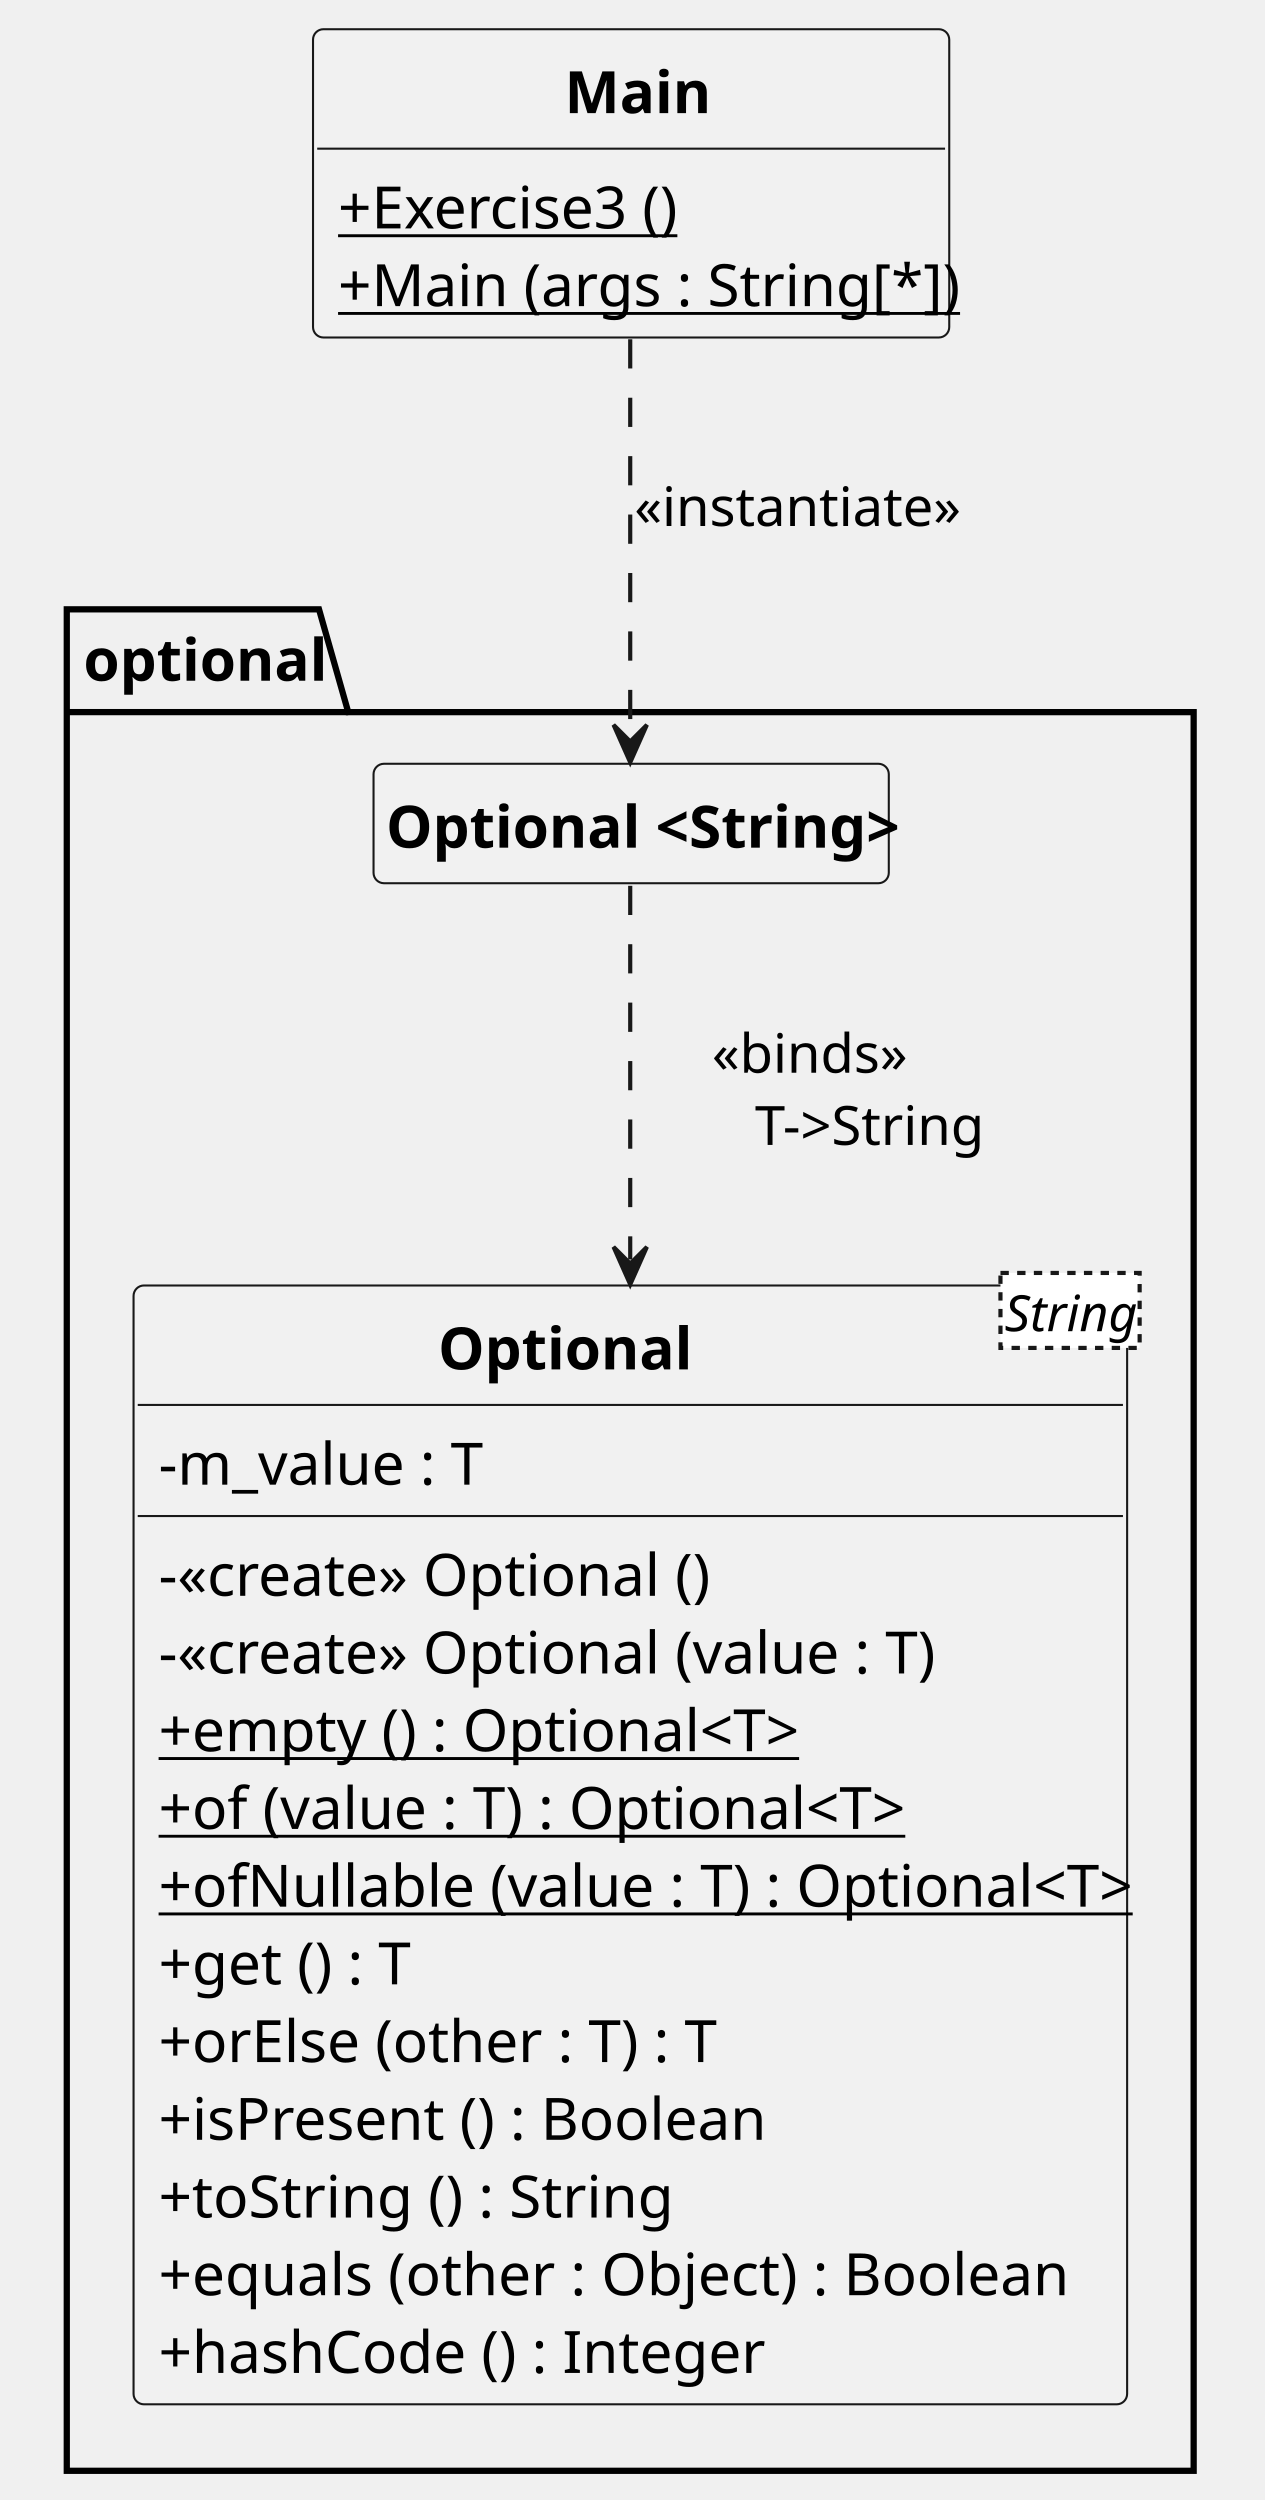
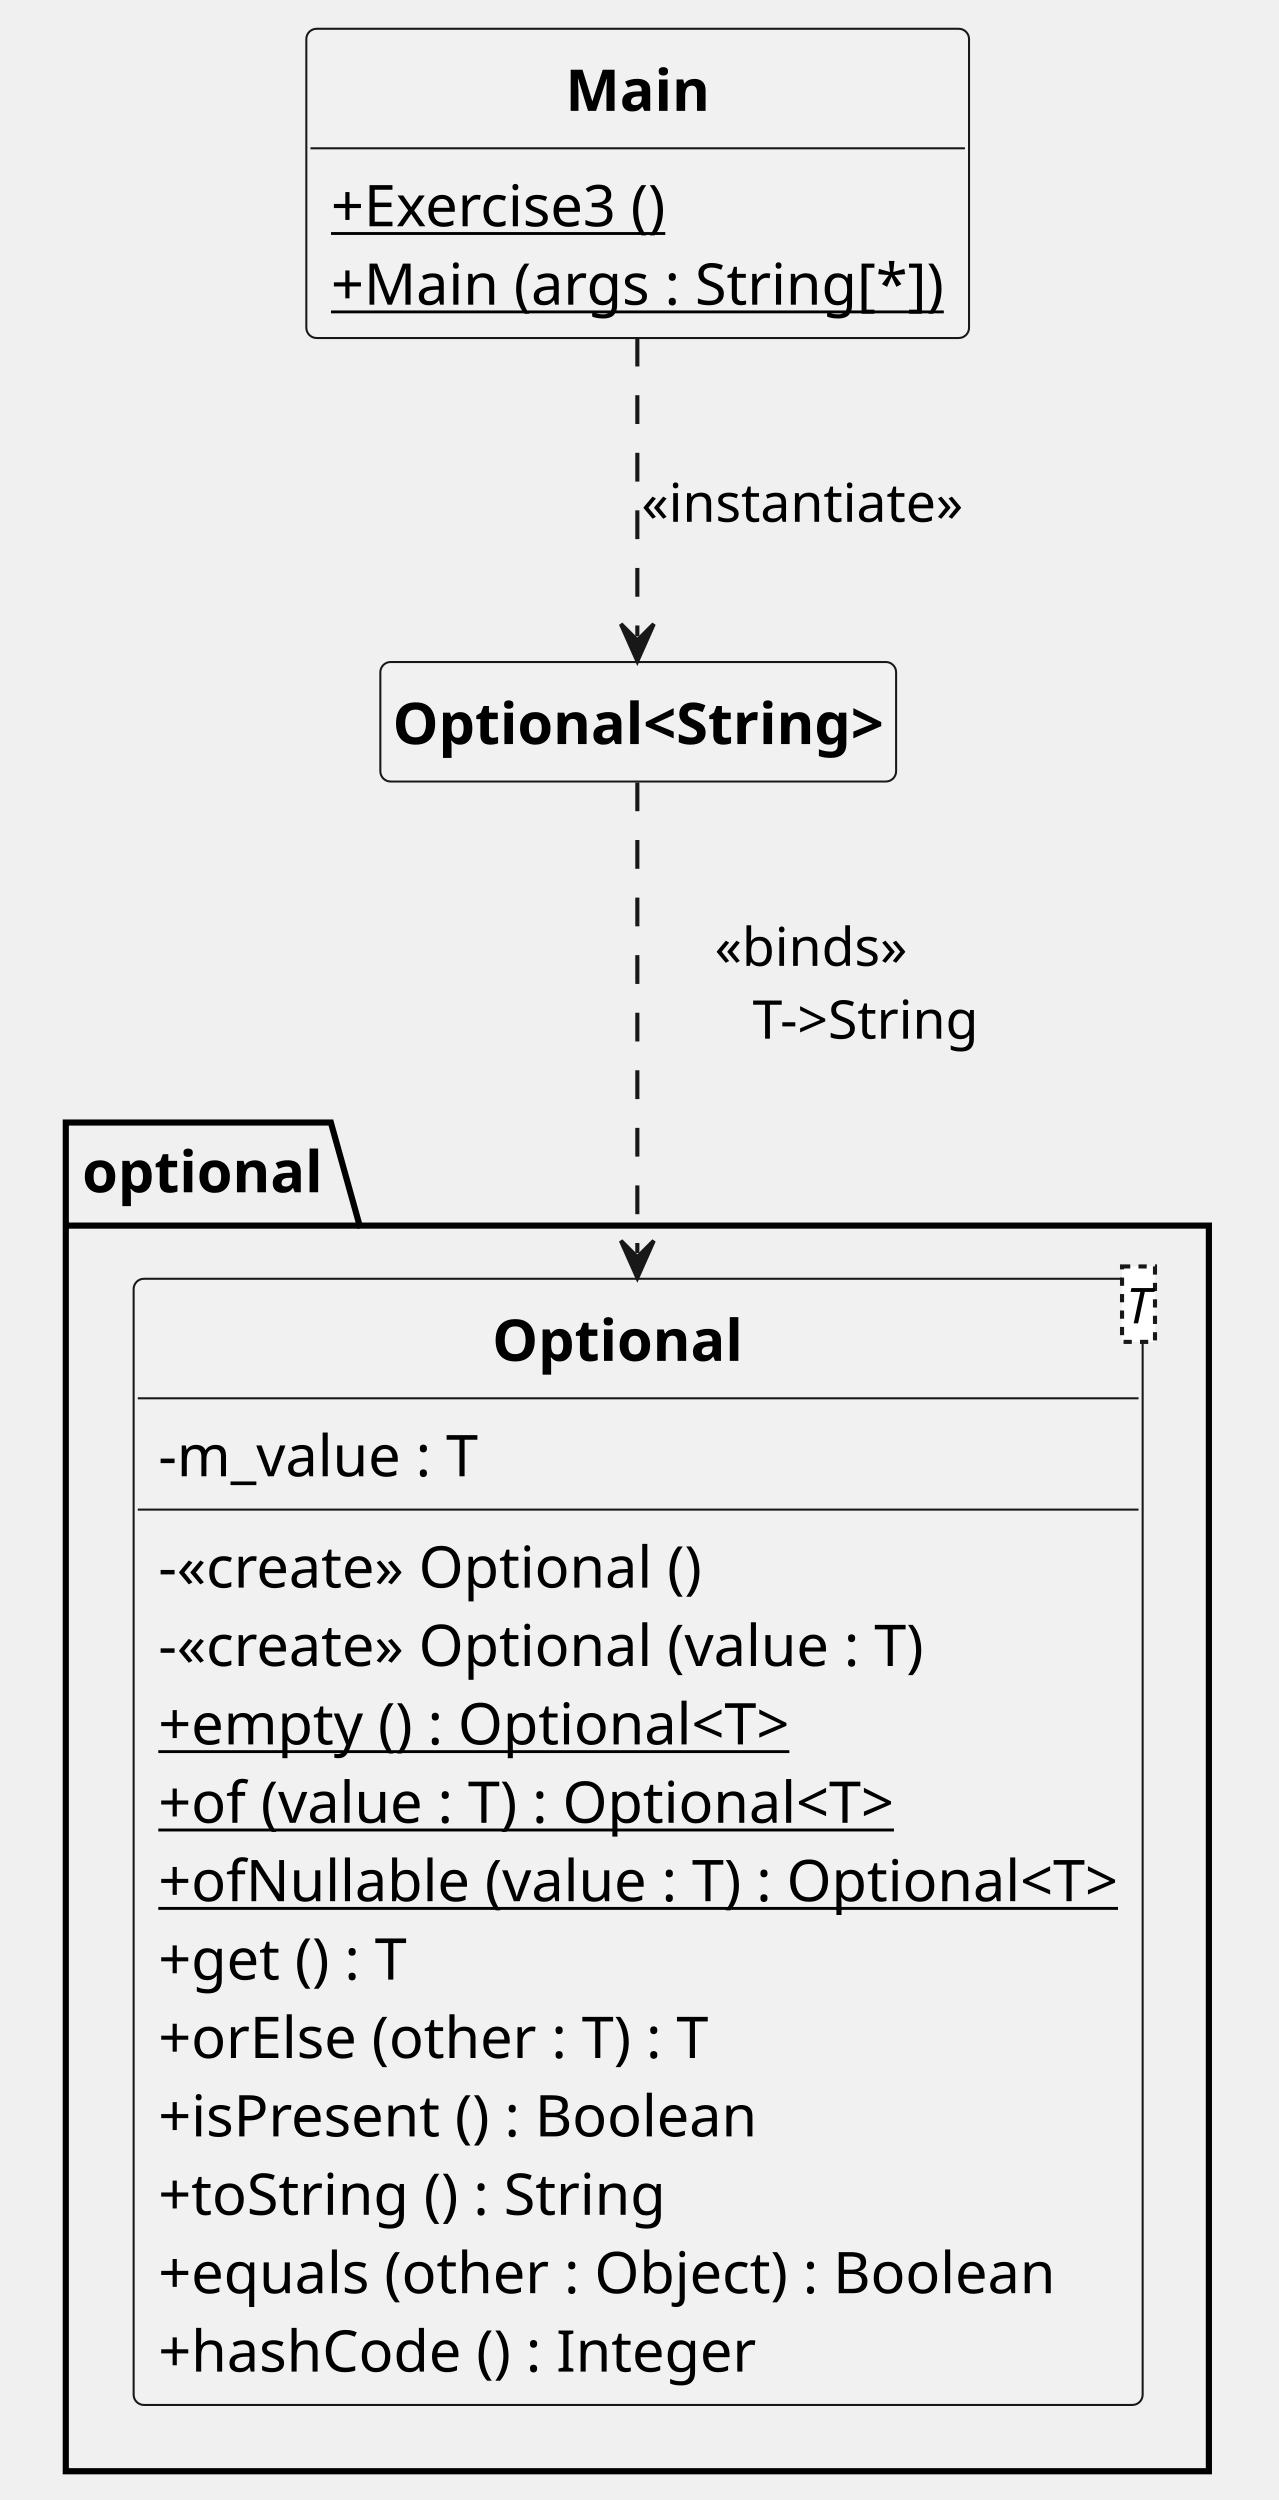
- <svg xmlns="http://www.w3.org/2000/svg" contentStyleType="text/css" data-diagram-type="CLASS" height="599px" preserveAspectRatio="none" style="width:303px;height:599px;background:#FFFFFF;" version="1.1" viewBox="0 0 303 599" width="303px" zoomAndPan="magnify">
+ <svg xmlns="http://www.w3.org/2000/svg" contentStyleType="text/css" data-diagram-type="CLASS" height="608px" preserveAspectRatio="none" style="width:311px;height:608px;background:#FFFFFF;" version="1.1" viewBox="0 0 311 608" width="311px" zoomAndPan="magnify">
  <defs />
  <g>
    <g class="cluster" data-entity="optional" data-uid="ent0002" id="cluster_optional">
-       <polygon fill="none" points="16,146,76.435,146,83.435,170.621,286,170.621,286,592,16,592,16,146" style="stroke:#000000;stroke-width:1.5;" />
-       <line style="stroke:#000000;stroke-width:1.5;" x1="16" x2="83.435" y1="170.621" y2="170.621" />
-       <text fill="#000000" font-family="sans-serif" font-size="14" font-weight="bold" lengthAdjust="spacing" textLength="54.435" x="20" y="163.107">optional</text>
+       <polygon fill="none" points="16,273,80.464,273,87.464,298.068,294,298.068,294,601,16,601,16,273" style="stroke:#000000;stroke-width:1.5;" />
+       <line style="stroke:#000000;stroke-width:1.5;" x1="16" x2="87.464" y1="298.068" y2="298.068" />
+       <text fill="#000000" font-family="sans-serif" font-size="14" font-weight="bold" lengthAdjust="spacing" textLength="58.464" x="20" y="289.966">optional</text>
    </g>
    <g class="entity" data-entity="Optional" data-source-line="9" data-uid="ent0003" id="entity_Optional">
-       <rect fill="#F1F1F1" height="268.074" rx="2.5" ry="2.5" style="stroke:#181818;stroke-width:0.5;" width="238.058" x="32" y="308" />
-       <text fill="#000000" font-family="sans-serif" font-size="14" font-weight="bold" lengthAdjust="spacing" textLength="56.773" x="104.969" y="328.107">Optional</text>
-       <rect fill="#FFFFFF" height="17.961" style="stroke:#181818;stroke-width:1;stroke-dasharray:2,2;" width="33.348" x="239.71" y="305" />
-       <text fill="#000000" font-family="sans-serif" font-size="12" font-style="italic" lengthAdjust="spacing" textLength="31.348" x="240.71" y="318.949">String</text>
-       <line style="stroke:#181818;stroke-width:0.5;" x1="33" x2="269.058" y1="336.621" y2="336.621" />
-       <text fill="#000000" font-family="sans-serif" font-size="14" lengthAdjust="spacing" textLength="77.8" x="38" y="355.728">-m_value : T</text>
-       <line style="stroke:#181818;stroke-width:0.5;" x1="33" x2="269.058" y1="363.242" y2="363.242" />
-       <text fill="#000000" font-family="sans-serif" font-size="14" lengthAdjust="spacing" textLength="128.393" x="38" y="382.35">-«create» Optional ()</text>
-       <text fill="#000000" font-family="sans-serif" font-size="14" lengthAdjust="spacing" textLength="182.082" x="38" y="400.971">-«create» Optional (value : T)</text>
-       <text fill="#000000" font-family="sans-serif" font-size="14" lengthAdjust="spacing" text-decoration="underline" textLength="148.231" x="38" y="419.592">+empty () : Optional&lt;T&gt;</text>
-       <text fill="#000000" font-family="sans-serif" font-size="14" lengthAdjust="spacing" text-decoration="underline" textLength="175.472" x="38" y="438.213">+of (value : T) : Optional&lt;T&gt;</text>
-       <text fill="#000000" font-family="sans-serif" font-size="14" lengthAdjust="spacing" text-decoration="underline" textLength="226.058" x="38" y="456.834">+ofNullable (value : T) : Optional&lt;T&gt;</text>
-       <text fill="#000000" font-family="sans-serif" font-size="14" lengthAdjust="spacing" textLength="61.072" x="38" y="475.455">+get () : T</text>
-       <text fill="#000000" font-family="sans-serif" font-size="14" lengthAdjust="spacing" textLength="133.424" x="38" y="494.076">+orElse (other : T) : T</text>
-       <text fill="#000000" font-family="sans-serif" font-size="14" lengthAdjust="spacing" textLength="142.796" x="38" y="512.697">+isPresent () : Boolean</text>
-       <text fill="#000000" font-family="sans-serif" font-size="14" lengthAdjust="spacing" textLength="117.879" x="38" y="531.318">+toString () : String</text>
-       <text fill="#000000" font-family="sans-serif" font-size="14" lengthAdjust="spacing" textLength="209.733" x="38" y="549.939">+equals (other : Object) : Boolean</text>
-       <text fill="#000000" font-family="sans-serif" font-size="14" lengthAdjust="spacing" textLength="140.472" x="38" y="568.561">+hashCode () : Integer</text>
+       <rect fill="#F1F1F1" height="273.883" rx="2.5" ry="2.5" style="stroke:#181818;stroke-width:0.5;" width="245.393" x="32.5" y="311" />
+       <text fill="#000000" font-family="sans-serif" font-size="14" font-weight="bold" lengthAdjust="spacing" textLength="60.942" x="119.72" y="330.966">Optional</text>
+       <rect fill="#FFFFFF" height="18.344" style="stroke:#181818;stroke-width:1;stroke-dasharray:2,2;" width="8.012" x="272.881" y="308" />
+       <text fill="#000000" font-family="sans-serif" font-size="12" font-style="italic" lengthAdjust="spacing" textLength="6.012" x="273.881" y="321.828">T</text>
+       <line style="stroke:#181818;stroke-width:0.5;" x1="33.5" x2="276.893" y1="340.068" y2="340.068" />
+       <text fill="#000000" font-family="sans-serif" font-size="14" lengthAdjust="spacing" textLength="77.756" x="38.5" y="359.034">-m_value : T</text>
+       <line style="stroke:#181818;stroke-width:0.5;" x1="33.5" x2="276.893" y1="367.136" y2="367.136" />
+       <text fill="#000000" font-family="sans-serif" font-size="14" lengthAdjust="spacing" textLength="132.44" x="38.5" y="386.102">-«create» Optional ()</text>
+       <text fill="#000000" font-family="sans-serif" font-size="14" lengthAdjust="spacing" textLength="186.381" x="38.5" y="405.17">-«create» Optional (value : T)</text>
+       <text fill="#000000" font-family="sans-serif" font-size="14" lengthAdjust="spacing" text-decoration="underline" textLength="153.467" x="38.5" y="424.238">+empty () : Optional&lt;T&gt;</text>
+       <text fill="#000000" font-family="sans-serif" font-size="14" lengthAdjust="spacing" text-decoration="underline" textLength="178.905" x="38.5" y="443.305">+of (value : T) : Optional&lt;T&gt;</text>
+       <text fill="#000000" font-family="sans-serif" font-size="14" lengthAdjust="spacing" text-decoration="underline" textLength="233.393" x="38.5" y="462.373">+ofNullable (value : T) : Optional&lt;T&gt;</text>
+       <text fill="#000000" font-family="sans-serif" font-size="14" lengthAdjust="spacing" textLength="60.424" x="38.5" y="481.441">+get () : T</text>
+       <text fill="#000000" font-family="sans-serif" font-size="14" lengthAdjust="spacing" textLength="133.784" x="38.5" y="500.509">+orElse (other : T) : T</text>
+       <text fill="#000000" font-family="sans-serif" font-size="14" lengthAdjust="spacing" textLength="145.907" x="38.5" y="519.577">+isPresent () : Boolean</text>
+       <text fill="#000000" font-family="sans-serif" font-size="14" lengthAdjust="spacing" textLength="123.395" x="38.5" y="538.645">+toString () : String</text>
+       <text fill="#000000" font-family="sans-serif" font-size="14" lengthAdjust="spacing" textLength="218.175" x="38.5" y="557.713">+equals (other : Object) : Boolean</text>
+       <text fill="#000000" font-family="sans-serif" font-size="14" lengthAdjust="spacing" textLength="145.403" x="38.5" y="576.781">+hashCode () : Integer</text>
    </g>
-     <g class="entity" data-entity="Optional .String." data-source-line="29" data-uid="ent0004" id="entity_Optional .String.">
-       <rect fill="#F1F1F1" height="28.621" rx="2.5" ry="2.5" style="stroke:#181818;stroke-width:0.5;" width="123.455" x="89.5" y="183" />
-       <text fill="#000000" font-family="sans-serif" font-size="14" font-weight="bold" lengthAdjust="spacing" textLength="117.455" x="92.5" y="203.107">Optional &lt;String&gt;</text>
+     <g class="entity" data-entity="Optional.String." data-source-line="26" data-uid="ent0004" id="entity_Optional.String.">
+       <rect fill="#F1F1F1" height="29.068" rx="2.5" ry="2.5" style="stroke:#181818;stroke-width:0.5;" width="125.433" x="92.5" y="161" />
+       <text fill="#000000" font-family="sans-serif" font-size="14" font-weight="bold" lengthAdjust="spacing" textLength="119.433" x="95.5" y="180.966">Optional&lt;String&gt;</text>
    </g>
-     <g class="entity" data-entity="Main" data-source-line="32" data-uid="ent0006" id="entity_Main">
-       <rect fill="#F1F1F1" height="73.863" rx="2.5" ry="2.5" style="stroke:#181818;stroke-width:0.5;" width="152.438" x="75" y="7" />
-       <text fill="#000000" font-family="sans-serif" font-size="14" font-weight="bold" lengthAdjust="spacing" textLength="31.89" x="135.274" y="27.107">Main</text>
-       <line style="stroke:#181818;stroke-width:0.5;" x1="76" x2="226.438" y1="35.621" y2="35.621" />
-       <text fill="#000000" font-family="sans-serif" font-size="14" lengthAdjust="spacing" text-decoration="underline" textLength="82.858" x="81" y="54.728">+Exercise3 ()</text>
-       <text fill="#000000" font-family="sans-serif" font-size="14" lengthAdjust="spacing" text-decoration="underline" textLength="140.438" x="81" y="73.35">+Main (args : String[*])</text>
+     <g class="entity" data-entity="Main" data-source-line="31" data-uid="ent0006" id="entity_Main">
+       <rect fill="#F1F1F1" height="75.204" rx="2.5" ry="2.5" style="stroke:#181818;stroke-width:0.5;" width="161.169" x="74.5" y="7" />
+       <text fill="#000000" font-family="sans-serif" font-size="14" font-weight="bold" lengthAdjust="spacing" textLength="35.126" x="137.522" y="26.966">Main</text>
+       <line style="stroke:#181818;stroke-width:0.5;" x1="75.5" x2="234.669" y1="36.068" y2="36.068" />
+       <text fill="#000000" font-family="sans-serif" font-size="14" lengthAdjust="spacing" text-decoration="underline" textLength="81.858" x="80.5" y="55.034">+Exercise3 ()</text>
+       <text fill="#000000" font-family="sans-serif" font-size="14" lengthAdjust="spacing" text-decoration="underline" textLength="149.169" x="80.5" y="74.102">+Main (args : String[*])</text>
    </g>
-     <g class="link" data-entity-1="Optional .String." data-entity-2="Optional" data-source-line="29" data-uid="lnk5" id="link_Optional .String._Optional">
-       <path codeLine="29" d="M151,212.23 C151,231.57 151,262.84 151,301.76" fill="none" id="Optional &lt;String&gt;-to-Optional" style="stroke:#181818;stroke-width:1;stroke-dasharray:7,7;" />
-       <polygon fill="#181818" points="151,307.76,155,298.76,151,302.76,147,298.76,151,307.76" style="stroke:#181818;stroke-width:1;" />
-       <text fill="#000000" font-family="sans-serif" font-size="13" lengthAdjust="spacing" textLength="45.538" x="170.589" y="257.028">«binds»</text>
-       <text fill="#000000" font-family="sans-serif" font-size="13" lengthAdjust="spacing" textLength="53.822" x="180.894" y="274.319">T-&gt;String</text>
+     <g class="link" data-entity-1="Optional.String." data-entity-2="Optional" data-source-line="29" data-uid="lnk5" id="link_Optional.String._Optional">
+       <path codeLine="29" d="M155,190.29 C155,213.33 155,255.95 155,304.75" fill="none" id="Optional&lt;String&gt;-to-Optional" style="stroke:#181818;stroke-width:1;stroke-dasharray:7,7;" />
+       <polygon fill="#181818" points="155,310.75,159,301.75,155,305.75,151,301.75,155,310.75" style="stroke:#181818;stroke-width:1;" />
+       <text fill="#000000" font-family="sans-serif" font-size="13" lengthAdjust="spacing" textLength="46.839" x="173.816" y="234.897">«binds»</text>
+       <text fill="#000000" font-family="sans-serif" font-size="13" lengthAdjust="spacing" textLength="55.432" x="183.04" y="252.603">T-&gt;String</text>
    </g>
-     <g class="link" data-entity-1="Main" data-entity-2="Optional .String." data-source-line="38" data-uid="lnk7" id="link_Main_Optional .String.">
-       <path codeLine="38" d="M151,81.29 C151,113.85 151,153.92 151,176.67" fill="none" id="Main-to-Optional &lt;String&gt;" style="stroke:#181818;stroke-width:1;stroke-dasharray:7,7;" />
-       <polygon fill="#181818" points="151,182.67,155,173.67,151,177.67,147,173.67,151,182.67" style="stroke:#181818;stroke-width:1;" />
-       <text fill="#000000" font-family="sans-serif" font-size="13" lengthAdjust="spacing" textLength="73.722" x="152" y="126.028">«instantiate»</text>
+     <g class="link" data-entity-1="Main" data-entity-2="Optional.String." data-source-line="37" data-uid="lnk7" id="link_Main_Optional.String.">
+       <path codeLine="37" d="M155,82.12 C155,108.34 155,136.17 155,154.76" fill="none" id="Main-to-Optional&lt;String&gt;" style="stroke:#181818;stroke-width:1;stroke-dasharray:7,7;" />
+       <polygon fill="#181818" points="155,160.76,159,151.76,155,155.76,151,151.76,155,160.76" style="stroke:#181818;stroke-width:1;" />
+       <text fill="#000000" font-family="sans-serif" font-size="13" lengthAdjust="spacing" textLength="78.234" x="156" y="126.897">«instantiate»</text>
    </g>
  </g>
</svg>
